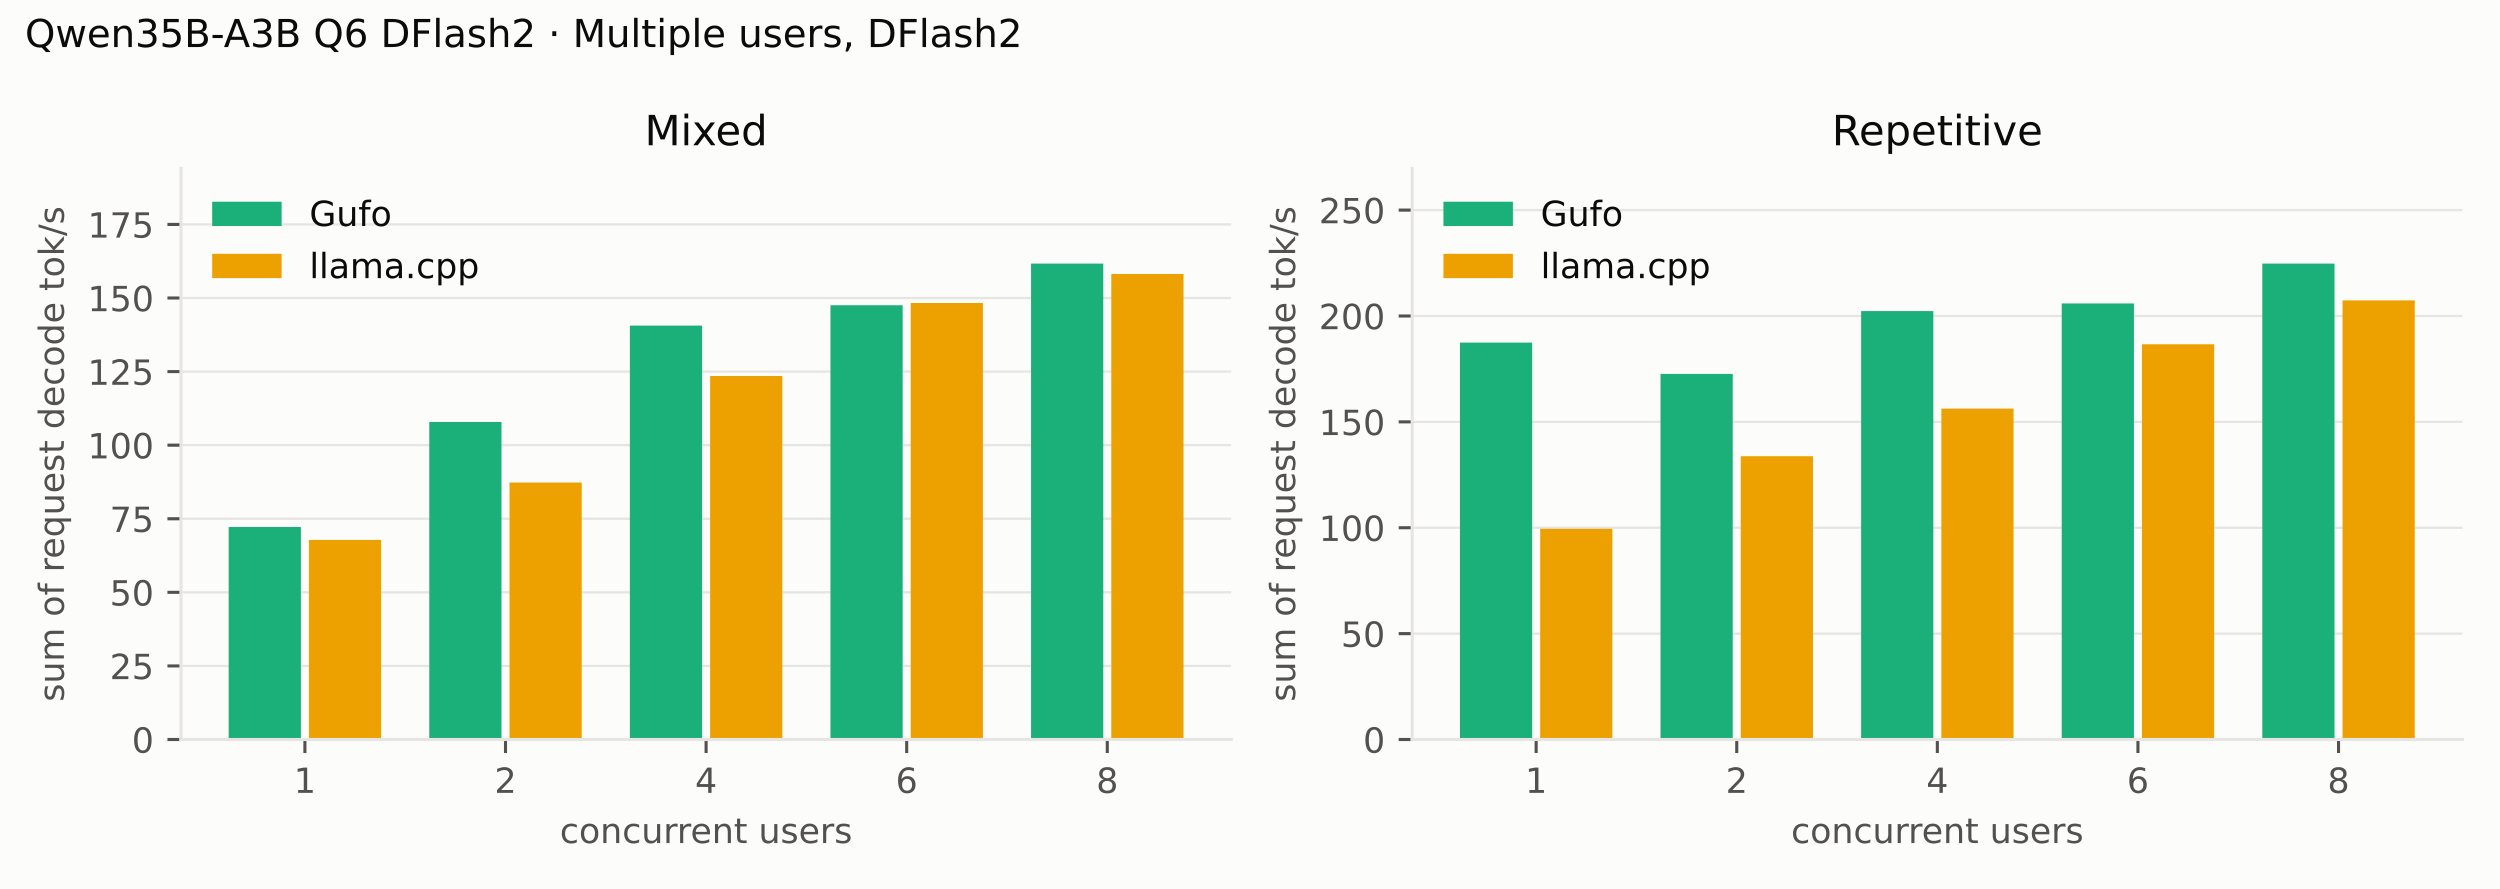
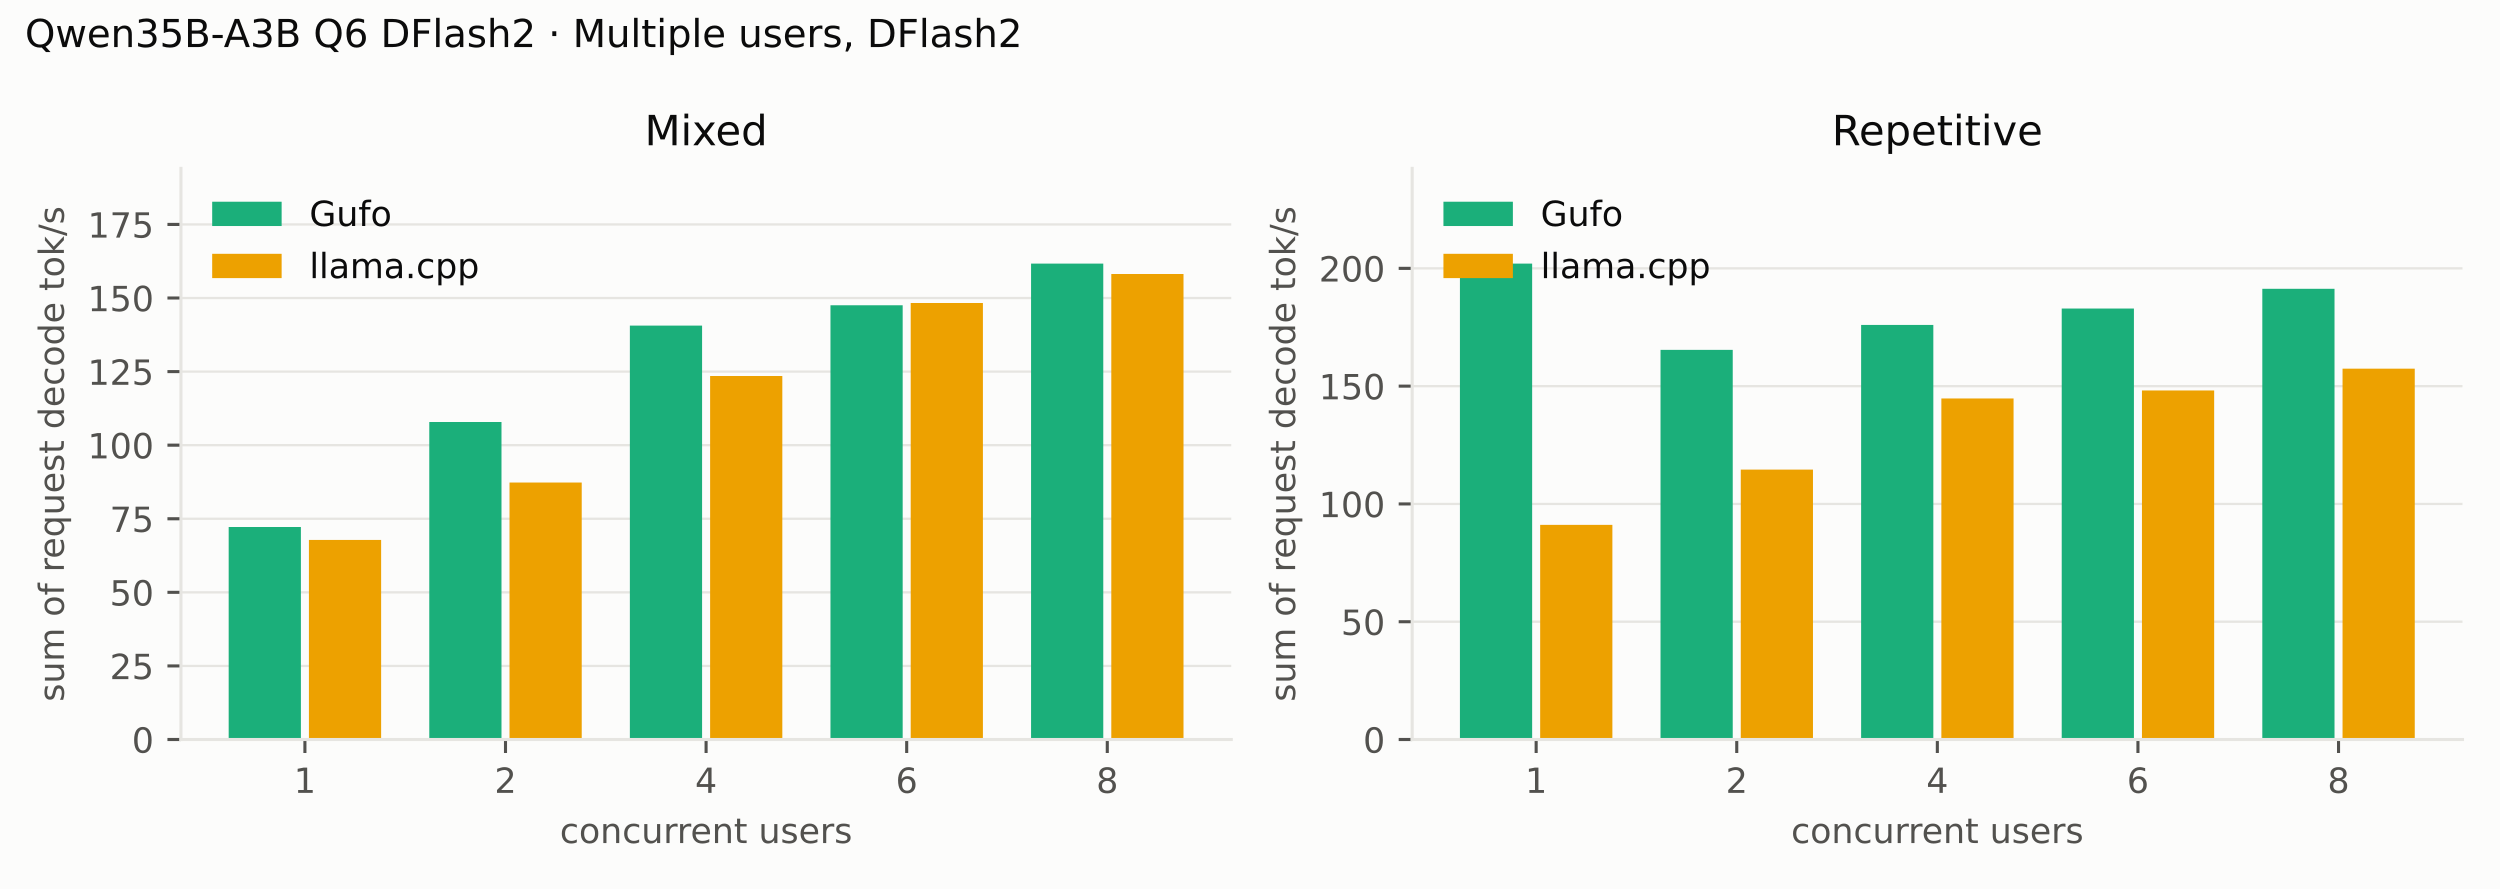
<svg xmlns="http://www.w3.org/2000/svg" xmlns:xlink="http://www.w3.org/1999/xlink" width="648pt" height="230.4pt" viewBox="0 0 648 230.4" version="1.1">
  <defs>
    <style type="text/css">*{stroke-linejoin: round; stroke-linecap: butt}</style>
  </defs>
  <g id="figure_1">
    <g id="patch_1">
      <path d="M 0 230.4 L 648 230.4 L 648 0 L 0 0 z " style="fill: #fcfcfb" />
    </g>
    <g id="axes_1">
      <g id="patch_2">
        <path d="M 46.899 191.68 L 319.14 191.68 L 319.14 43.647 L 46.899 43.647 z " style="fill: #fcfcfb" />
      </g>
      <g id="matplotlib.axis_1">
        <g id="xtick_1">
          <g id="line2d_1">
            <defs>
              <path id="m1ebf051f68" d="M 0 0 L 0 3.5 " style="stroke: #52514e; stroke-width: 0.8" />
            </defs>
            <g>
              <use xlink:href="#m1ebf051f68" x="79.032" y="191.68" style="fill: #52514e; stroke: #52514e; stroke-width: 0.8" />
            </g>
          </g>
          <g id="text_1">
            <text style="font-size: 9px; font-family: 'DejaVu Sans', 'Bitstream Vera Sans', 'Computer Modern Sans Serif', 'Lucida Grande', 'Verdana', 'Geneva', 'Lucid', 'Arial', 'Helvetica', 'Avant Garde', sans-serif; text-anchor: middle; fill: #52514e" x="79.032" y="205.518" transform="rotate(-0 79.03174 205.5179)">1</text>
          </g>
        </g>
        <g id="xtick_2">
          <g id="line2d_2">
            <g>
              <use xlink:href="#m1ebf051f68" x="131.026" y="191.68" style="fill: #52514e; stroke: #52514e; stroke-width: 0.8" />
            </g>
          </g>
          <g id="text_2">
            <text style="font-size: 9px; font-family: 'DejaVu Sans', 'Bitstream Vera Sans', 'Computer Modern Sans Serif', 'Lucida Grande', 'Verdana', 'Geneva', 'Lucid', 'Arial', 'Helvetica', 'Avant Garde', sans-serif; text-anchor: middle; fill: #52514e" x="131.026" y="205.518" transform="rotate(-0 131.0257 205.5179)">2</text>
          </g>
        </g>
        <g id="xtick_3">
          <g id="line2d_3">
            <g>
              <use xlink:href="#m1ebf051f68" x="183.02" y="191.68" style="fill: #52514e; stroke: #52514e; stroke-width: 0.8" />
            </g>
          </g>
          <g id="text_3">
            <text style="font-size: 9px; font-family: 'DejaVu Sans', 'Bitstream Vera Sans', 'Computer Modern Sans Serif', 'Lucida Grande', 'Verdana', 'Geneva', 'Lucid', 'Arial', 'Helvetica', 'Avant Garde', sans-serif; text-anchor: middle; fill: #52514e" x="183.02" y="205.518" transform="rotate(-0 183.0197 205.5179)">4</text>
          </g>
        </g>
        <g id="xtick_4">
          <g id="line2d_4">
            <g>
              <use xlink:href="#m1ebf051f68" x="235.014" y="191.68" style="fill: #52514e; stroke: #52514e; stroke-width: 0.8" />
            </g>
          </g>
          <g id="text_4">
            <text style="font-size: 9px; font-family: 'DejaVu Sans', 'Bitstream Vera Sans', 'Computer Modern Sans Serif', 'Lucida Grande', 'Verdana', 'Geneva', 'Lucid', 'Arial', 'Helvetica', 'Avant Garde', sans-serif; text-anchor: middle; fill: #52514e" x="235.014" y="205.518" transform="rotate(-0 235.0137 205.5179)">6</text>
          </g>
        </g>
        <g id="xtick_5">
          <g id="line2d_5">
            <g>
              <use xlink:href="#m1ebf051f68" x="287.008" y="191.68" style="fill: #52514e; stroke: #52514e; stroke-width: 0.8" />
            </g>
          </g>
          <g id="text_5">
            <text style="font-size: 9px; font-family: 'DejaVu Sans', 'Bitstream Vera Sans', 'Computer Modern Sans Serif', 'Lucida Grande', 'Verdana', 'Geneva', 'Lucid', 'Arial', 'Helvetica', 'Avant Garde', sans-serif; text-anchor: middle; fill: #52514e" x="287.008" y="205.518" transform="rotate(-0 287.0077 205.5179)">8</text>
          </g>
        </g>
        <g id="text_6">
          <text style="font-size: 9px; font-family: 'DejaVu Sans', 'Bitstream Vera Sans', 'Computer Modern Sans Serif', 'Lucida Grande', 'Verdana', 'Geneva', 'Lucid', 'Arial', 'Helvetica', 'Avant Garde', sans-serif; text-anchor: middle; fill: #52514e" x="183.02" y="218.518" transform="rotate(-0 183.0197 218.5179)">concurrent users</text>
        </g>
      </g>
      <g id="matplotlib.axis_2">
        <g id="ytick_1">
          <g id="line2d_6">
            <path d="M 46.899 191.68 L 319.14 191.68 " clip-path="url(#p1bdd1d52e2)" style="fill: none; stroke: #e6e5e1; stroke-width: 0.6; stroke-linecap: square" />
          </g>
          <g id="line2d_7">
            <defs>
              <path id="m680e5b1e24" d="M 0 0 L -3.5 0 " style="stroke: #52514e; stroke-width: 0.8" />
            </defs>
            <g>
              <use xlink:href="#m680e5b1e24" x="46.899" y="191.68" style="fill: #52514e; stroke: #52514e; stroke-width: 0.8" />
            </g>
          </g>
          <g id="text_7">
            <text style="font-size: 9px; font-family: 'DejaVu Sans', 'Bitstream Vera Sans', 'Computer Modern Sans Serif', 'Lucida Grande', 'Verdana', 'Geneva', 'Lucid', 'Arial', 'Helvetica', 'Avant Garde', sans-serif; text-anchor: end; fill: #52514e" x="39.899" y="195.099" transform="rotate(-0 39.89945 195.0989)">0</text>
          </g>
        </g>
        <g id="ytick_2">
          <g id="line2d_8">
            <path d="M 46.899 172.608 L 319.14 172.608 " clip-path="url(#p1bdd1d52e2)" style="fill: none; stroke: #e6e5e1; stroke-width: 0.6; stroke-linecap: square" />
          </g>
          <g id="line2d_9">
            <g>
              <use xlink:href="#m680e5b1e24" x="46.899" y="172.608" style="fill: #52514e; stroke: #52514e; stroke-width: 0.8" />
            </g>
          </g>
          <g id="text_8">
            <text style="font-size: 9px; font-family: 'DejaVu Sans', 'Bitstream Vera Sans', 'Computer Modern Sans Serif', 'Lucida Grande', 'Verdana', 'Geneva', 'Lucid', 'Arial', 'Helvetica', 'Avant Garde', sans-serif; text-anchor: end; fill: #52514e" x="39.899" y="176.026" transform="rotate(-0 39.89945 176.0265)">25</text>
          </g>
        </g>
        <g id="ytick_3">
          <g id="line2d_10">
            <path d="M 46.899 153.535 L 319.14 153.535 " clip-path="url(#p1bdd1d52e2)" style="fill: none; stroke: #e6e5e1; stroke-width: 0.6; stroke-linecap: square" />
          </g>
          <g id="line2d_11">
            <g>
              <use xlink:href="#m680e5b1e24" x="46.899" y="153.535" style="fill: #52514e; stroke: #52514e; stroke-width: 0.8" />
            </g>
          </g>
          <g id="text_9">
            <text style="font-size: 9px; font-family: 'DejaVu Sans', 'Bitstream Vera Sans', 'Computer Modern Sans Serif', 'Lucida Grande', 'Verdana', 'Geneva', 'Lucid', 'Arial', 'Helvetica', 'Avant Garde', sans-serif; text-anchor: end; fill: #52514e" x="39.899" y="156.954" transform="rotate(-0 39.89945 156.954)">50</text>
          </g>
        </g>
        <g id="ytick_4">
          <g id="line2d_12">
            <path d="M 46.899 134.463 L 319.14 134.463 " clip-path="url(#p1bdd1d52e2)" style="fill: none; stroke: #e6e5e1; stroke-width: 0.6; stroke-linecap: square" />
          </g>
          <g id="line2d_13">
            <g>
              <use xlink:href="#m680e5b1e24" x="46.899" y="134.463" style="fill: #52514e; stroke: #52514e; stroke-width: 0.8" />
            </g>
          </g>
          <g id="text_10">
            <text style="font-size: 9px; font-family: 'DejaVu Sans', 'Bitstream Vera Sans', 'Computer Modern Sans Serif', 'Lucida Grande', 'Verdana', 'Geneva', 'Lucid', 'Arial', 'Helvetica', 'Avant Garde', sans-serif; text-anchor: end; fill: #52514e" x="39.899" y="137.882" transform="rotate(-0 39.89945 137.8815)">75</text>
          </g>
        </g>
        <g id="ytick_5">
          <g id="line2d_14">
            <path d="M 46.899 115.39 L 319.14 115.39 " clip-path="url(#p1bdd1d52e2)" style="fill: none; stroke: #e6e5e1; stroke-width: 0.6; stroke-linecap: square" />
          </g>
          <g id="line2d_15">
            <g>
              <use xlink:href="#m680e5b1e24" x="46.899" y="115.39" style="fill: #52514e; stroke: #52514e; stroke-width: 0.8" />
            </g>
          </g>
          <g id="text_11">
            <text style="font-size: 9px; font-family: 'DejaVu Sans', 'Bitstream Vera Sans', 'Computer Modern Sans Serif', 'Lucida Grande', 'Verdana', 'Geneva', 'Lucid', 'Arial', 'Helvetica', 'Avant Garde', sans-serif; text-anchor: end; fill: #52514e" x="39.899" y="118.809" transform="rotate(-0 39.89945 118.8091)">100</text>
          </g>
        </g>
        <g id="ytick_6">
          <g id="line2d_16">
            <path d="M 46.899 96.318 L 319.14 96.318 " clip-path="url(#p1bdd1d52e2)" style="fill: none; stroke: #e6e5e1; stroke-width: 0.6; stroke-linecap: square" />
          </g>
          <g id="line2d_17">
            <g>
              <use xlink:href="#m680e5b1e24" x="46.899" y="96.318" style="fill: #52514e; stroke: #52514e; stroke-width: 0.8" />
            </g>
          </g>
          <g id="text_12">
            <text style="font-size: 9px; font-family: 'DejaVu Sans', 'Bitstream Vera Sans', 'Computer Modern Sans Serif', 'Lucida Grande', 'Verdana', 'Geneva', 'Lucid', 'Arial', 'Helvetica', 'Avant Garde', sans-serif; text-anchor: end; fill: #52514e" x="39.899" y="99.737" transform="rotate(-0 39.89945 99.73658)">125</text>
          </g>
        </g>
        <g id="ytick_7">
          <g id="line2d_18">
            <path d="M 46.899 77.245 L 319.14 77.245 " clip-path="url(#p1bdd1d52e2)" style="fill: none; stroke: #e6e5e1; stroke-width: 0.6; stroke-linecap: square" />
          </g>
          <g id="line2d_19">
            <g>
              <use xlink:href="#m680e5b1e24" x="46.899" y="77.245" style="fill: #52514e; stroke: #52514e; stroke-width: 0.8" />
            </g>
          </g>
          <g id="text_13">
            <text style="font-size: 9px; font-family: 'DejaVu Sans', 'Bitstream Vera Sans', 'Computer Modern Sans Serif', 'Lucida Grande', 'Verdana', 'Geneva', 'Lucid', 'Arial', 'Helvetica', 'Avant Garde', sans-serif; text-anchor: end; fill: #52514e" x="39.899" y="80.664" transform="rotate(-0 39.89945 80.66411)">150</text>
          </g>
        </g>
        <g id="ytick_8">
          <g id="line2d_20">
            <path d="M 46.899 58.173 L 319.14 58.173 " clip-path="url(#p1bdd1d52e2)" style="fill: none; stroke: #e6e5e1; stroke-width: 0.6; stroke-linecap: square" />
          </g>
          <g id="line2d_21">
            <g>
              <use xlink:href="#m680e5b1e24" x="46.899" y="58.173" style="fill: #52514e; stroke: #52514e; stroke-width: 0.8" />
            </g>
          </g>
          <g id="text_14">
            <text style="font-size: 9px; font-family: 'DejaVu Sans', 'Bitstream Vera Sans', 'Computer Modern Sans Serif', 'Lucida Grande', 'Verdana', 'Geneva', 'Lucid', 'Arial', 'Helvetica', 'Avant Garde', sans-serif; text-anchor: end; fill: #52514e" x="39.899" y="61.592" transform="rotate(-0 39.89945 61.59163)">175</text>
          </g>
        </g>
        <g id="text_15">
          <text style="font-size: 9px; font-family: 'DejaVu Sans', 'Bitstream Vera Sans', 'Computer Modern Sans Serif', 'Lucida Grande', 'Verdana', 'Geneva', 'Lucid', 'Arial', 'Helvetica', 'Avant Garde', sans-serif; text-anchor: middle; fill: #52514e" x="16.559" y="117.664" transform="rotate(-90 16.55859 117.6635)">sum of request decode tok/s</text>
        </g>
      </g>
      <g id="patch_3">
        <path d="M 59.274 191.68 L 77.992 191.68 L 77.992 136.599 L 59.274 136.599 z " clip-path="url(#p1bdd1d52e2)" style="fill: #1baf7a" />
      </g>
      <g id="patch_4">
        <path d="M 111.268 191.68 L 129.986 191.68 L 129.986 109.386 L 111.268 109.386 z " clip-path="url(#p1bdd1d52e2)" style="fill: #1baf7a" />
      </g>
      <g id="patch_5">
        <path d="M 163.262 191.68 L 181.98 191.68 L 181.98 84.401 L 163.262 84.401 z " clip-path="url(#p1bdd1d52e2)" style="fill: #1baf7a" />
      </g>
      <g id="patch_6">
        <path d="M 215.256 191.68 L 233.974 191.68 L 233.974 79.122 L 215.256 79.122 z " clip-path="url(#p1bdd1d52e2)" style="fill: #1baf7a" />
      </g>
      <g id="patch_7">
        <path d="M 267.25 191.68 L 285.968 191.68 L 285.968 68.319 L 267.25 68.319 z " clip-path="url(#p1bdd1d52e2)" style="fill: #1baf7a" />
      </g>
      <g id="patch_8">
        <path d="M 80.072 191.68 L 98.789 191.68 L 98.789 139.955 L 80.072 139.955 z " clip-path="url(#p1bdd1d52e2)" style="fill: #eda100" />
      </g>
      <g id="patch_9">
        <path d="M 132.066 191.68 L 150.783 191.68 L 150.783 125.079 L 132.066 125.079 z " clip-path="url(#p1bdd1d52e2)" style="fill: #eda100" />
      </g>
      <g id="patch_10">
        <path d="M 184.06 191.68 L 202.777 191.68 L 202.777 97.454 L 184.06 97.454 z " clip-path="url(#p1bdd1d52e2)" style="fill: #eda100" />
      </g>
      <g id="patch_11">
        <path d="M 236.054 191.68 L 254.771 191.68 L 254.771 78.534 L 236.054 78.534 z " clip-path="url(#p1bdd1d52e2)" style="fill: #eda100" />
      </g>
      <g id="patch_12">
        <path d="M 288.048 191.68 L 306.765 191.68 L 306.765 71.02 L 288.048 71.02 z " clip-path="url(#p1bdd1d52e2)" style="fill: #eda100" />
      </g>
      <g id="patch_13">
        <path d="M 46.899 191.68 L 46.899 43.647 " style="fill: none; stroke: #e6e5e1; stroke-width: 0.8; stroke-linejoin: miter; stroke-linecap: square" />
      </g>
      <g id="patch_14">
        <path d="M 46.899 191.68 L 319.14 191.68 " style="fill: none; stroke: #e6e5e1; stroke-width: 0.8; stroke-linejoin: miter; stroke-linecap: square" />
      </g>
      <g id="text_16">
        <text style="font-size: 10.8px; font-family: 'DejaVu Sans', 'Bitstream Vera Sans', 'Computer Modern Sans Serif', 'Lucida Grande', 'Verdana', 'Geneva', 'Lucid', 'Arial', 'Helvetica', 'Avant Garde', sans-serif; text-anchor: middle; fill: #0b0b0b" x="183.02" y="37.647" transform="rotate(-0 183.0197 37.64709)">Mixed</text>
      </g>
      <g id="legend_1">
        <g id="patch_15">
          <path d="M 54.999 58.586 L 72.999 58.586 L 72.999 52.286 L 54.999 52.286 z " style="fill: #1baf7a" />
        </g>
        <g id="text_17">
          <text style="font-size: 9px; font-family: 'DejaVu Sans', 'Bitstream Vera Sans', 'Computer Modern Sans Serif', 'Lucida Grande', 'Verdana', 'Geneva', 'Lucid', 'Arial', 'Helvetica', 'Avant Garde', sans-serif; text-anchor: start; fill: #0b0b0b" x="80.199" y="58.586" transform="rotate(-0 80.19945 58.58569)">Gufo</text>
        </g>
        <g id="patch_16">
          <path d="M 54.999 72.086 L 72.999 72.086 L 72.999 65.786 L 54.999 65.786 z " style="fill: #eda100" />
        </g>
        <g id="text_18">
          <text style="font-size: 9px; font-family: 'DejaVu Sans', 'Bitstream Vera Sans', 'Computer Modern Sans Serif', 'Lucida Grande', 'Verdana', 'Geneva', 'Lucid', 'Arial', 'Helvetica', 'Avant Garde', sans-serif; text-anchor: start; fill: #0b0b0b" x="80.199" y="72.086" transform="rotate(-0 80.19945 72.08639)">llama.cpp</text>
        </g>
      </g>
    </g>
    <g id="axes_2">
      <g id="patch_17">
        <path d="M 366.039 191.68 L 638.28 191.68 L 638.28 43.647 L 366.039 43.647 z " style="fill: #fcfcfb" />
      </g>
      <g id="matplotlib.axis_3">
        <g id="xtick_6">
          <g id="line2d_22">
            <g>
              <use xlink:href="#m1ebf051f68" x="398.172" y="191.68" style="fill: #52514e; stroke: #52514e; stroke-width: 0.8" />
            </g>
          </g>
          <g id="text_19">
            <text style="font-size: 9px; font-family: 'DejaVu Sans', 'Bitstream Vera Sans', 'Computer Modern Sans Serif', 'Lucida Grande', 'Verdana', 'Geneva', 'Lucid', 'Arial', 'Helvetica', 'Avant Garde', sans-serif; text-anchor: middle; fill: #52514e" x="398.172" y="205.518" transform="rotate(-0 398.1717 205.5179)">1</text>
          </g>
        </g>
        <g id="xtick_7">
          <g id="line2d_23">
            <g>
              <use xlink:href="#m1ebf051f68" x="450.166" y="191.68" style="fill: #52514e; stroke: #52514e; stroke-width: 0.8" />
            </g>
          </g>
          <g id="text_20">
            <text style="font-size: 9px; font-family: 'DejaVu Sans', 'Bitstream Vera Sans', 'Computer Modern Sans Serif', 'Lucida Grande', 'Verdana', 'Geneva', 'Lucid', 'Arial', 'Helvetica', 'Avant Garde', sans-serif; text-anchor: middle; fill: #52514e" x="450.166" y="205.518" transform="rotate(-0 450.1657 205.5179)">2</text>
          </g>
        </g>
        <g id="xtick_8">
          <g id="line2d_24">
            <g>
              <use xlink:href="#m1ebf051f68" x="502.16" y="191.68" style="fill: #52514e; stroke: #52514e; stroke-width: 0.8" />
            </g>
          </g>
          <g id="text_21">
            <text style="font-size: 9px; font-family: 'DejaVu Sans', 'Bitstream Vera Sans', 'Computer Modern Sans Serif', 'Lucida Grande', 'Verdana', 'Geneva', 'Lucid', 'Arial', 'Helvetica', 'Avant Garde', sans-serif; text-anchor: middle; fill: #52514e" x="502.16" y="205.518" transform="rotate(-0 502.1597 205.5179)">4</text>
          </g>
        </g>
        <g id="xtick_9">
          <g id="line2d_25">
            <g>
              <use xlink:href="#m1ebf051f68" x="554.154" y="191.68" style="fill: #52514e; stroke: #52514e; stroke-width: 0.8" />
            </g>
          </g>
          <g id="text_22">
            <text style="font-size: 9px; font-family: 'DejaVu Sans', 'Bitstream Vera Sans', 'Computer Modern Sans Serif', 'Lucida Grande', 'Verdana', 'Geneva', 'Lucid', 'Arial', 'Helvetica', 'Avant Garde', sans-serif; text-anchor: middle; fill: #52514e" x="554.154" y="205.518" transform="rotate(-0 554.1537 205.5179)">6</text>
          </g>
        </g>
        <g id="xtick_10">
          <g id="line2d_26">
            <g>
              <use xlink:href="#m1ebf051f68" x="606.148" y="191.68" style="fill: #52514e; stroke: #52514e; stroke-width: 0.8" />
            </g>
          </g>
          <g id="text_23">
            <text style="font-size: 9px; font-family: 'DejaVu Sans', 'Bitstream Vera Sans', 'Computer Modern Sans Serif', 'Lucida Grande', 'Verdana', 'Geneva', 'Lucid', 'Arial', 'Helvetica', 'Avant Garde', sans-serif; text-anchor: middle; fill: #52514e" x="606.148" y="205.518" transform="rotate(-0 606.1477 205.5179)">8</text>
          </g>
        </g>
        <g id="text_24">
          <text style="font-size: 9px; font-family: 'DejaVu Sans', 'Bitstream Vera Sans', 'Computer Modern Sans Serif', 'Lucida Grande', 'Verdana', 'Geneva', 'Lucid', 'Arial', 'Helvetica', 'Avant Garde', sans-serif; text-anchor: middle; fill: #52514e" x="502.16" y="218.518" transform="rotate(-0 502.1597 218.5179)">concurrent users</text>
        </g>
      </g>
      <g id="matplotlib.axis_4">
        <g id="ytick_9">
          <g id="line2d_27">
            <path d="M 366.039 191.68 L 638.28 191.68 " clip-path="url(#pbed3e39741)" style="fill: none; stroke: #e6e5e1; stroke-width: 0.6; stroke-linecap: square" />
          </g>
          <g id="line2d_28">
            <g>
              <use xlink:href="#m680e5b1e24" x="366.039" y="191.68" style="fill: #52514e; stroke: #52514e; stroke-width: 0.8" />
            </g>
          </g>
          <g id="text_25">
            <text style="font-size: 9px; font-family: 'DejaVu Sans', 'Bitstream Vera Sans', 'Computer Modern Sans Serif', 'Lucida Grande', 'Verdana', 'Geneva', 'Lucid', 'Arial', 'Helvetica', 'Avant Garde', sans-serif; text-anchor: end; fill: #52514e" x="359.039" y="195.099" transform="rotate(-0 359.0395 195.0989)">0</text>
          </g>
        </g>
        <g id="ytick_10">
          <g id="line2d_29">
-             <path d="M 366.039 164.236 L 638.28 164.236 " clip-path="url(#pbed3e39741)" style="fill: none; stroke: #e6e5e1; stroke-width: 0.6; stroke-linecap: square" />
+             <path d="M 366.039 161.15 L 638.28 161.15 " clip-path="url(#pbed3e39741)" style="fill: none; stroke: #e6e5e1; stroke-width: 0.6; stroke-linecap: square" />
          </g>
          <g id="line2d_30">
            <g>
-               <use xlink:href="#m680e5b1e24" x="366.039" y="164.236" style="fill: #52514e; stroke: #52514e; stroke-width: 0.8" />
+               <use xlink:href="#m680e5b1e24" x="366.039" y="161.15" style="fill: #52514e; stroke: #52514e; stroke-width: 0.8" />
            </g>
          </g>
          <g id="text_26">
-             <text style="font-size: 9px; font-family: 'DejaVu Sans', 'Bitstream Vera Sans', 'Computer Modern Sans Serif', 'Lucida Grande', 'Verdana', 'Geneva', 'Lucid', 'Arial', 'Helvetica', 'Avant Garde', sans-serif; text-anchor: end; fill: #52514e" x="359.039" y="167.655" transform="rotate(-0 359.0395 167.655)">50</text>
+             <text style="font-size: 9px; font-family: 'DejaVu Sans', 'Bitstream Vera Sans', 'Computer Modern Sans Serif', 'Lucida Grande', 'Verdana', 'Geneva', 'Lucid', 'Arial', 'Helvetica', 'Avant Garde', sans-serif; text-anchor: end; fill: #52514e" x="359.039" y="164.569" transform="rotate(-0 359.0395 164.5686)">50</text>
          </g>
        </g>
        <g id="ytick_11">
          <g id="line2d_31">
-             <path d="M 366.039 136.792 L 638.28 136.792 " clip-path="url(#pbed3e39741)" style="fill: none; stroke: #e6e5e1; stroke-width: 0.6; stroke-linecap: square" />
+             <path d="M 366.039 130.619 L 638.28 130.619 " clip-path="url(#pbed3e39741)" style="fill: none; stroke: #e6e5e1; stroke-width: 0.6; stroke-linecap: square" />
          </g>
          <g id="line2d_32">
            <g>
-               <use xlink:href="#m680e5b1e24" x="366.039" y="136.792" style="fill: #52514e; stroke: #52514e; stroke-width: 0.8" />
+               <use xlink:href="#m680e5b1e24" x="366.039" y="130.619" style="fill: #52514e; stroke: #52514e; stroke-width: 0.8" />
            </g>
          </g>
          <g id="text_27">
-             <text style="font-size: 9px; font-family: 'DejaVu Sans', 'Bitstream Vera Sans', 'Computer Modern Sans Serif', 'Lucida Grande', 'Verdana', 'Geneva', 'Lucid', 'Arial', 'Helvetica', 'Avant Garde', sans-serif; text-anchor: end; fill: #52514e" x="359.039" y="140.211" transform="rotate(-0 359.0395 140.211)">100</text>
+             <text style="font-size: 9px; font-family: 'DejaVu Sans', 'Bitstream Vera Sans', 'Computer Modern Sans Serif', 'Lucida Grande', 'Verdana', 'Geneva', 'Lucid', 'Arial', 'Helvetica', 'Avant Garde', sans-serif; text-anchor: end; fill: #52514e" x="359.039" y="134.038" transform="rotate(-0 359.0395 134.0383)">100</text>
          </g>
        </g>
        <g id="ytick_12">
          <g id="line2d_33">
-             <path d="M 366.039 109.348 L 638.28 109.348 " clip-path="url(#pbed3e39741)" style="fill: none; stroke: #e6e5e1; stroke-width: 0.6; stroke-linecap: square" />
+             <path d="M 366.039 100.089 L 638.28 100.089 " clip-path="url(#pbed3e39741)" style="fill: none; stroke: #e6e5e1; stroke-width: 0.6; stroke-linecap: square" />
          </g>
          <g id="line2d_34">
            <g>
-               <use xlink:href="#m680e5b1e24" x="366.039" y="109.348" style="fill: #52514e; stroke: #52514e; stroke-width: 0.8" />
+               <use xlink:href="#m680e5b1e24" x="366.039" y="100.089" style="fill: #52514e; stroke: #52514e; stroke-width: 0.8" />
            </g>
          </g>
          <g id="text_28">
-             <text style="font-size: 9px; font-family: 'DejaVu Sans', 'Bitstream Vera Sans', 'Computer Modern Sans Serif', 'Lucida Grande', 'Verdana', 'Geneva', 'Lucid', 'Arial', 'Helvetica', 'Avant Garde', sans-serif; text-anchor: end; fill: #52514e" x="359.039" y="112.767" transform="rotate(-0 359.0395 112.767)">150</text>
+             <text style="font-size: 9px; font-family: 'DejaVu Sans', 'Bitstream Vera Sans', 'Computer Modern Sans Serif', 'Lucida Grande', 'Verdana', 'Geneva', 'Lucid', 'Arial', 'Helvetica', 'Avant Garde', sans-serif; text-anchor: end; fill: #52514e" x="359.039" y="103.508" transform="rotate(-0 359.0395 103.508)">150</text>
          </g>
        </g>
        <g id="ytick_13">
          <g id="line2d_35">
-             <path d="M 366.039 81.904 L 638.28 81.904 " clip-path="url(#pbed3e39741)" style="fill: none; stroke: #e6e5e1; stroke-width: 0.6; stroke-linecap: square" />
+             <path d="M 366.039 69.559 L 638.28 69.559 " clip-path="url(#pbed3e39741)" style="fill: none; stroke: #e6e5e1; stroke-width: 0.6; stroke-linecap: square" />
          </g>
          <g id="line2d_36">
            <g>
-               <use xlink:href="#m680e5b1e24" x="366.039" y="81.904" style="fill: #52514e; stroke: #52514e; stroke-width: 0.8" />
+               <use xlink:href="#m680e5b1e24" x="366.039" y="69.559" style="fill: #52514e; stroke: #52514e; stroke-width: 0.8" />
            </g>
          </g>
          <g id="text_29">
-             <text style="font-size: 9px; font-family: 'DejaVu Sans', 'Bitstream Vera Sans', 'Computer Modern Sans Serif', 'Lucida Grande', 'Verdana', 'Geneva', 'Lucid', 'Arial', 'Helvetica', 'Avant Garde', sans-serif; text-anchor: end; fill: #52514e" x="359.039" y="85.323" transform="rotate(-0 359.0395 85.32297)">200</text>
-           </g>
-         </g>
-         <g id="ytick_14">
-           <g id="line2d_37">
-             <path d="M 366.039 54.46 L 638.28 54.46 " clip-path="url(#pbed3e39741)" style="fill: none; stroke: #e6e5e1; stroke-width: 0.6; stroke-linecap: square" />
-           </g>
-           <g id="line2d_38">
-             <g>
-               <use xlink:href="#m680e5b1e24" x="366.039" y="54.46" style="fill: #52514e; stroke: #52514e; stroke-width: 0.8" />
-             </g>
-           </g>
-           <g id="text_30">
-             <text style="font-size: 9px; font-family: 'DejaVu Sans', 'Bitstream Vera Sans', 'Computer Modern Sans Serif', 'Lucida Grande', 'Verdana', 'Geneva', 'Lucid', 'Arial', 'Helvetica', 'Avant Garde', sans-serif; text-anchor: end; fill: #52514e" x="359.039" y="57.879" transform="rotate(-0 359.0395 57.87897)">250</text>
-           </g>
-         </g>
-         <g id="text_31">
+             <text style="font-size: 9px; font-family: 'DejaVu Sans', 'Bitstream Vera Sans', 'Computer Modern Sans Serif', 'Lucida Grande', 'Verdana', 'Geneva', 'Lucid', 'Arial', 'Helvetica', 'Avant Garde', sans-serif; text-anchor: end; fill: #52514e" x="359.039" y="72.978" transform="rotate(-0 359.0395 72.97772)">200</text>
+           </g>
+         </g>
+         <g id="text_30">
          <text style="font-size: 9px; font-family: 'DejaVu Sans', 'Bitstream Vera Sans', 'Computer Modern Sans Serif', 'Lucida Grande', 'Verdana', 'Geneva', 'Lucid', 'Arial', 'Helvetica', 'Avant Garde', sans-serif; text-anchor: middle; fill: #52514e" x="335.699" y="117.664" transform="rotate(-90 335.6986 117.6635)">sum of request decode tok/s</text>
        </g>
      </g>
      <g id="patch_18">
-         <path d="M 378.414 191.68 L 397.132 191.68 L 397.132 88.798 L 378.414 88.798 z " clip-path="url(#pbed3e39741)" style="fill: #1baf7a" />
+         <path d="M 378.414 191.68 L 397.132 191.68 L 397.132 68.319 L 378.414 68.319 z " clip-path="url(#pbed3e39741)" style="fill: #1baf7a" />
      </g>
      <g id="patch_19">
-         <path d="M 430.408 191.68 L 449.126 191.68 L 449.126 96.927 L 430.408 96.927 z " clip-path="url(#pbed3e39741)" style="fill: #1baf7a" />
+         <path d="M 430.408 191.68 L 449.126 191.68 L 449.126 90.68 L 430.408 90.68 z " clip-path="url(#pbed3e39741)" style="fill: #1baf7a" />
      </g>
      <g id="patch_20">
-         <path d="M 482.402 191.68 L 501.12 191.68 L 501.12 80.62 L 482.402 80.62 z " clip-path="url(#pbed3e39741)" style="fill: #1baf7a" />
+         <path d="M 482.402 191.68 L 501.12 191.68 L 501.12 84.219 L 482.402 84.219 z " clip-path="url(#pbed3e39741)" style="fill: #1baf7a" />
      </g>
      <g id="patch_21">
-         <path d="M 534.396 191.68 L 553.114 191.68 L 553.114 78.666 L 534.396 78.666 z " clip-path="url(#pbed3e39741)" style="fill: #1baf7a" />
+         <path d="M 534.396 191.68 L 553.114 191.68 L 553.114 79.964 L 534.396 79.964 z " clip-path="url(#pbed3e39741)" style="fill: #1baf7a" />
      </g>
      <g id="patch_22">
-         <path d="M 586.39 191.68 L 605.108 191.68 L 605.108 68.319 L 586.39 68.319 z " clip-path="url(#pbed3e39741)" style="fill: #1baf7a" />
+         <path d="M 586.39 191.68 L 605.108 191.68 L 605.108 74.865 L 586.39 74.865 z " clip-path="url(#pbed3e39741)" style="fill: #1baf7a" />
      </g>
      <g id="patch_23">
-         <path d="M 399.212 191.68 L 417.929 191.68 L 417.929 137.061 L 399.212 137.061 z " clip-path="url(#pbed3e39741)" style="fill: #eda100" />
+         <path d="M 399.212 191.68 L 417.929 191.68 L 417.929 136.042 L 399.212 136.042 z " clip-path="url(#pbed3e39741)" style="fill: #eda100" />
      </g>
      <g id="patch_24">
-         <path d="M 451.206 191.68 L 469.923 191.68 L 469.923 118.24 L 451.206 118.24 z " clip-path="url(#pbed3e39741)" style="fill: #eda100" />
+         <path d="M 451.206 191.68 L 469.923 191.68 L 469.923 121.723 L 451.206 121.723 z " clip-path="url(#pbed3e39741)" style="fill: #eda100" />
      </g>
      <g id="patch_25">
-         <path d="M 503.2 191.68 L 521.917 191.68 L 521.917 105.918 L 503.2 105.918 z " clip-path="url(#pbed3e39741)" style="fill: #eda100" />
+         <path d="M 503.2 191.68 L 521.917 191.68 L 521.917 103.289 L 503.2 103.289 z " clip-path="url(#pbed3e39741)" style="fill: #eda100" />
      </g>
      <g id="patch_26">
-         <path d="M 555.194 191.68 L 573.911 191.68 L 573.911 89.226 L 555.194 89.226 z " clip-path="url(#pbed3e39741)" style="fill: #eda100" />
+         <path d="M 555.194 191.68 L 573.911 191.68 L 573.911 101.206 L 555.194 101.206 z " clip-path="url(#pbed3e39741)" style="fill: #eda100" />
      </g>
      <g id="patch_27">
-         <path d="M 607.188 191.68 L 625.905 191.68 L 625.905 77.864 L 607.188 77.864 z " clip-path="url(#pbed3e39741)" style="fill: #eda100" />
+         <path d="M 607.188 191.68 L 625.905 191.68 L 625.905 95.564 L 607.188 95.564 z " clip-path="url(#pbed3e39741)" style="fill: #eda100" />
      </g>
      <g id="patch_28">
        <path d="M 366.039 191.68 L 366.039 43.647 " style="fill: none; stroke: #e6e5e1; stroke-width: 0.8; stroke-linejoin: miter; stroke-linecap: square" />
      </g>
      <g id="patch_29">
        <path d="M 366.039 191.68 L 638.28 191.68 " style="fill: none; stroke: #e6e5e1; stroke-width: 0.8; stroke-linejoin: miter; stroke-linecap: square" />
      </g>
-       <g id="text_32">
+       <g id="text_31">
        <text style="font-size: 10.8px; font-family: 'DejaVu Sans', 'Bitstream Vera Sans', 'Computer Modern Sans Serif', 'Lucida Grande', 'Verdana', 'Geneva', 'Lucid', 'Arial', 'Helvetica', 'Avant Garde', sans-serif; text-anchor: middle; fill: #0b0b0b" x="502.16" y="37.647" transform="rotate(-0 502.1597 37.64709)">Repetitive</text>
      </g>
      <g id="legend_2">
        <g id="patch_30">
          <path d="M 374.139 58.586 L 392.139 58.586 L 392.139 52.286 L 374.139 52.286 z " style="fill: #1baf7a" />
        </g>
-         <g id="text_33">
+         <g id="text_32">
          <text style="font-size: 9px; font-family: 'DejaVu Sans', 'Bitstream Vera Sans', 'Computer Modern Sans Serif', 'Lucida Grande', 'Verdana', 'Geneva', 'Lucid', 'Arial', 'Helvetica', 'Avant Garde', sans-serif; text-anchor: start; fill: #0b0b0b" x="399.339" y="58.586" transform="rotate(-0 399.3395 58.58569)">Gufo</text>
        </g>
        <g id="patch_31">
          <path d="M 374.139 72.086 L 392.139 72.086 L 392.139 65.786 L 374.139 65.786 z " style="fill: #eda100" />
        </g>
-         <g id="text_34">
+         <g id="text_33">
          <text style="font-size: 9px; font-family: 'DejaVu Sans', 'Bitstream Vera Sans', 'Computer Modern Sans Serif', 'Lucida Grande', 'Verdana', 'Geneva', 'Lucid', 'Arial', 'Helvetica', 'Avant Garde', sans-serif; text-anchor: start; fill: #0b0b0b" x="399.339" y="72.086" transform="rotate(-0 399.3395 72.08639)">llama.cpp</text>
        </g>
      </g>
    </g>
-     <g id="text_35">
+     <g id="text_34">
      <text style="font-size: 10px; font-family: 'DejaVu Sans', 'Bitstream Vera Sans', 'Computer Modern Sans Serif', 'Lucida Grande', 'Verdana', 'Geneva', 'Lucid', 'Arial', 'Helvetica', 'Avant Garde', sans-serif; text-anchor: start; fill: #0b0b0b" x="6.48" y="12.206" transform="rotate(-0 6.48 12.20644)">Qwen35B-A3B Q6 DFlash2 · Multiple users, DFlash2</text>
    </g>
  </g>
  <defs>
    <clipPath id="p1bdd1d52e2">
      <rect x="46.899" y="43.647" width="272.241" height="148.033" />
    </clipPath>
    <clipPath id="pbed3e39741">
      <rect x="366.039" y="43.647" width="272.241" height="148.033" />
    </clipPath>
  </defs>
</svg>
